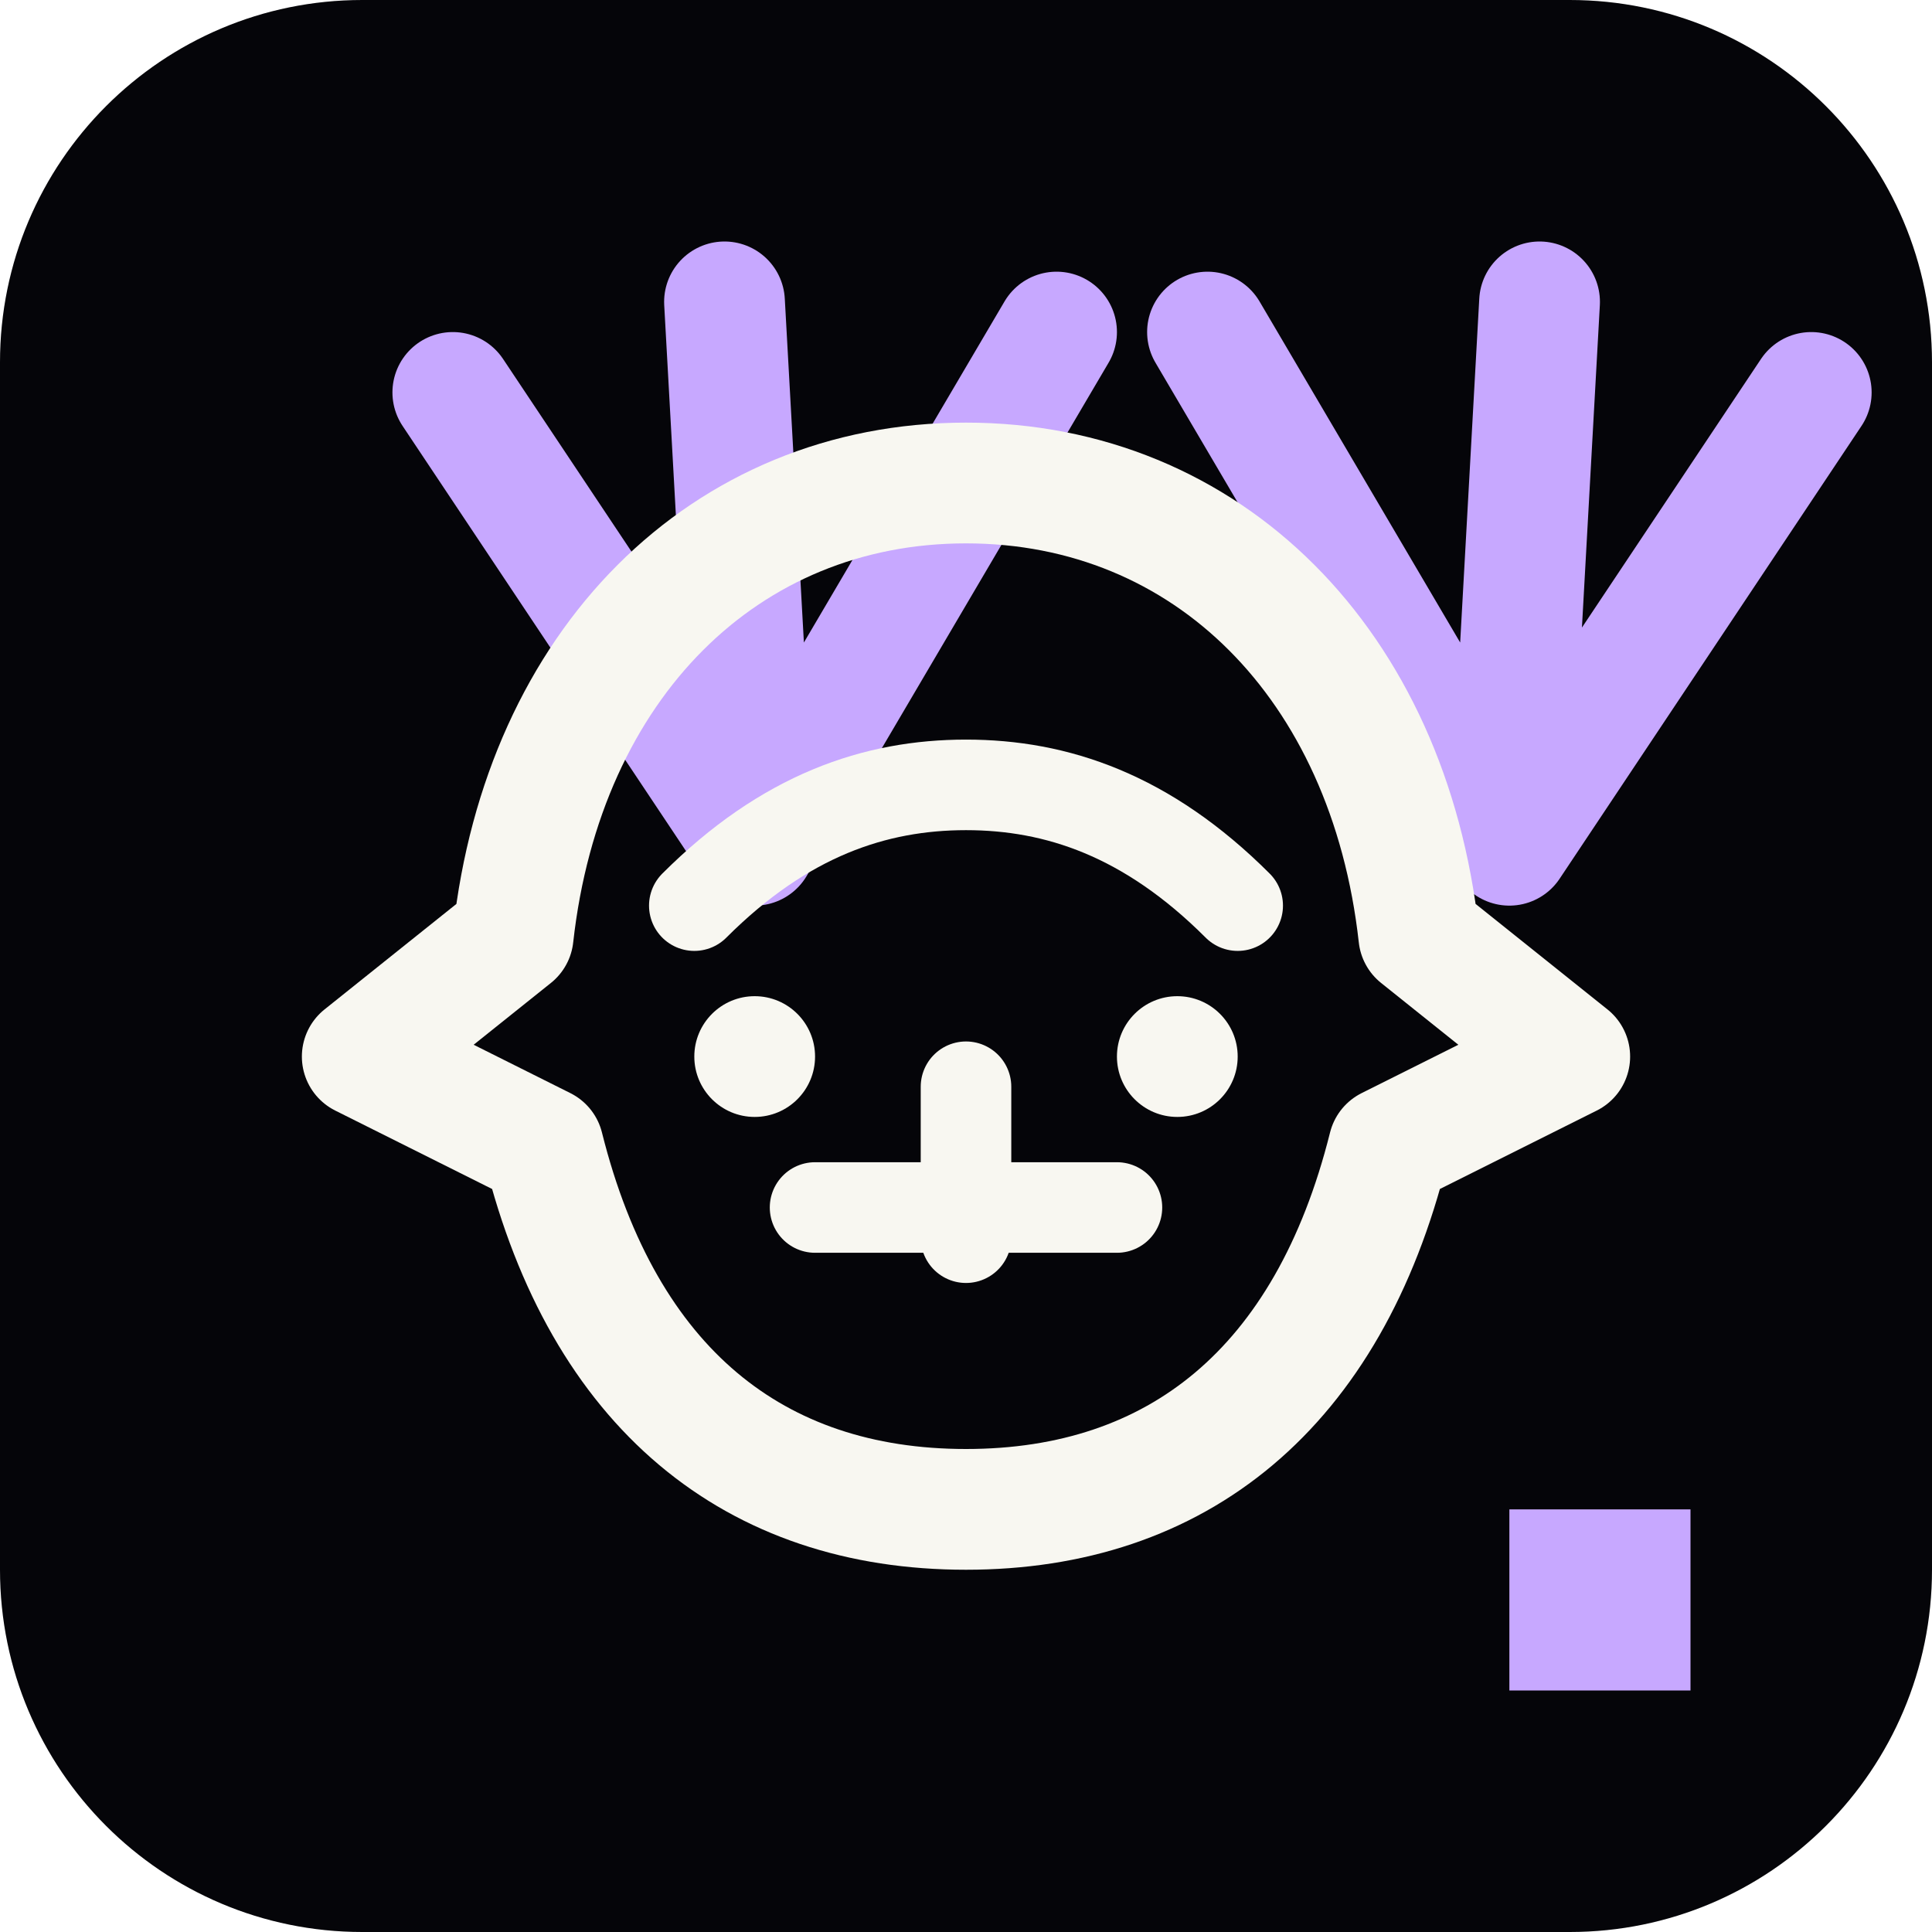
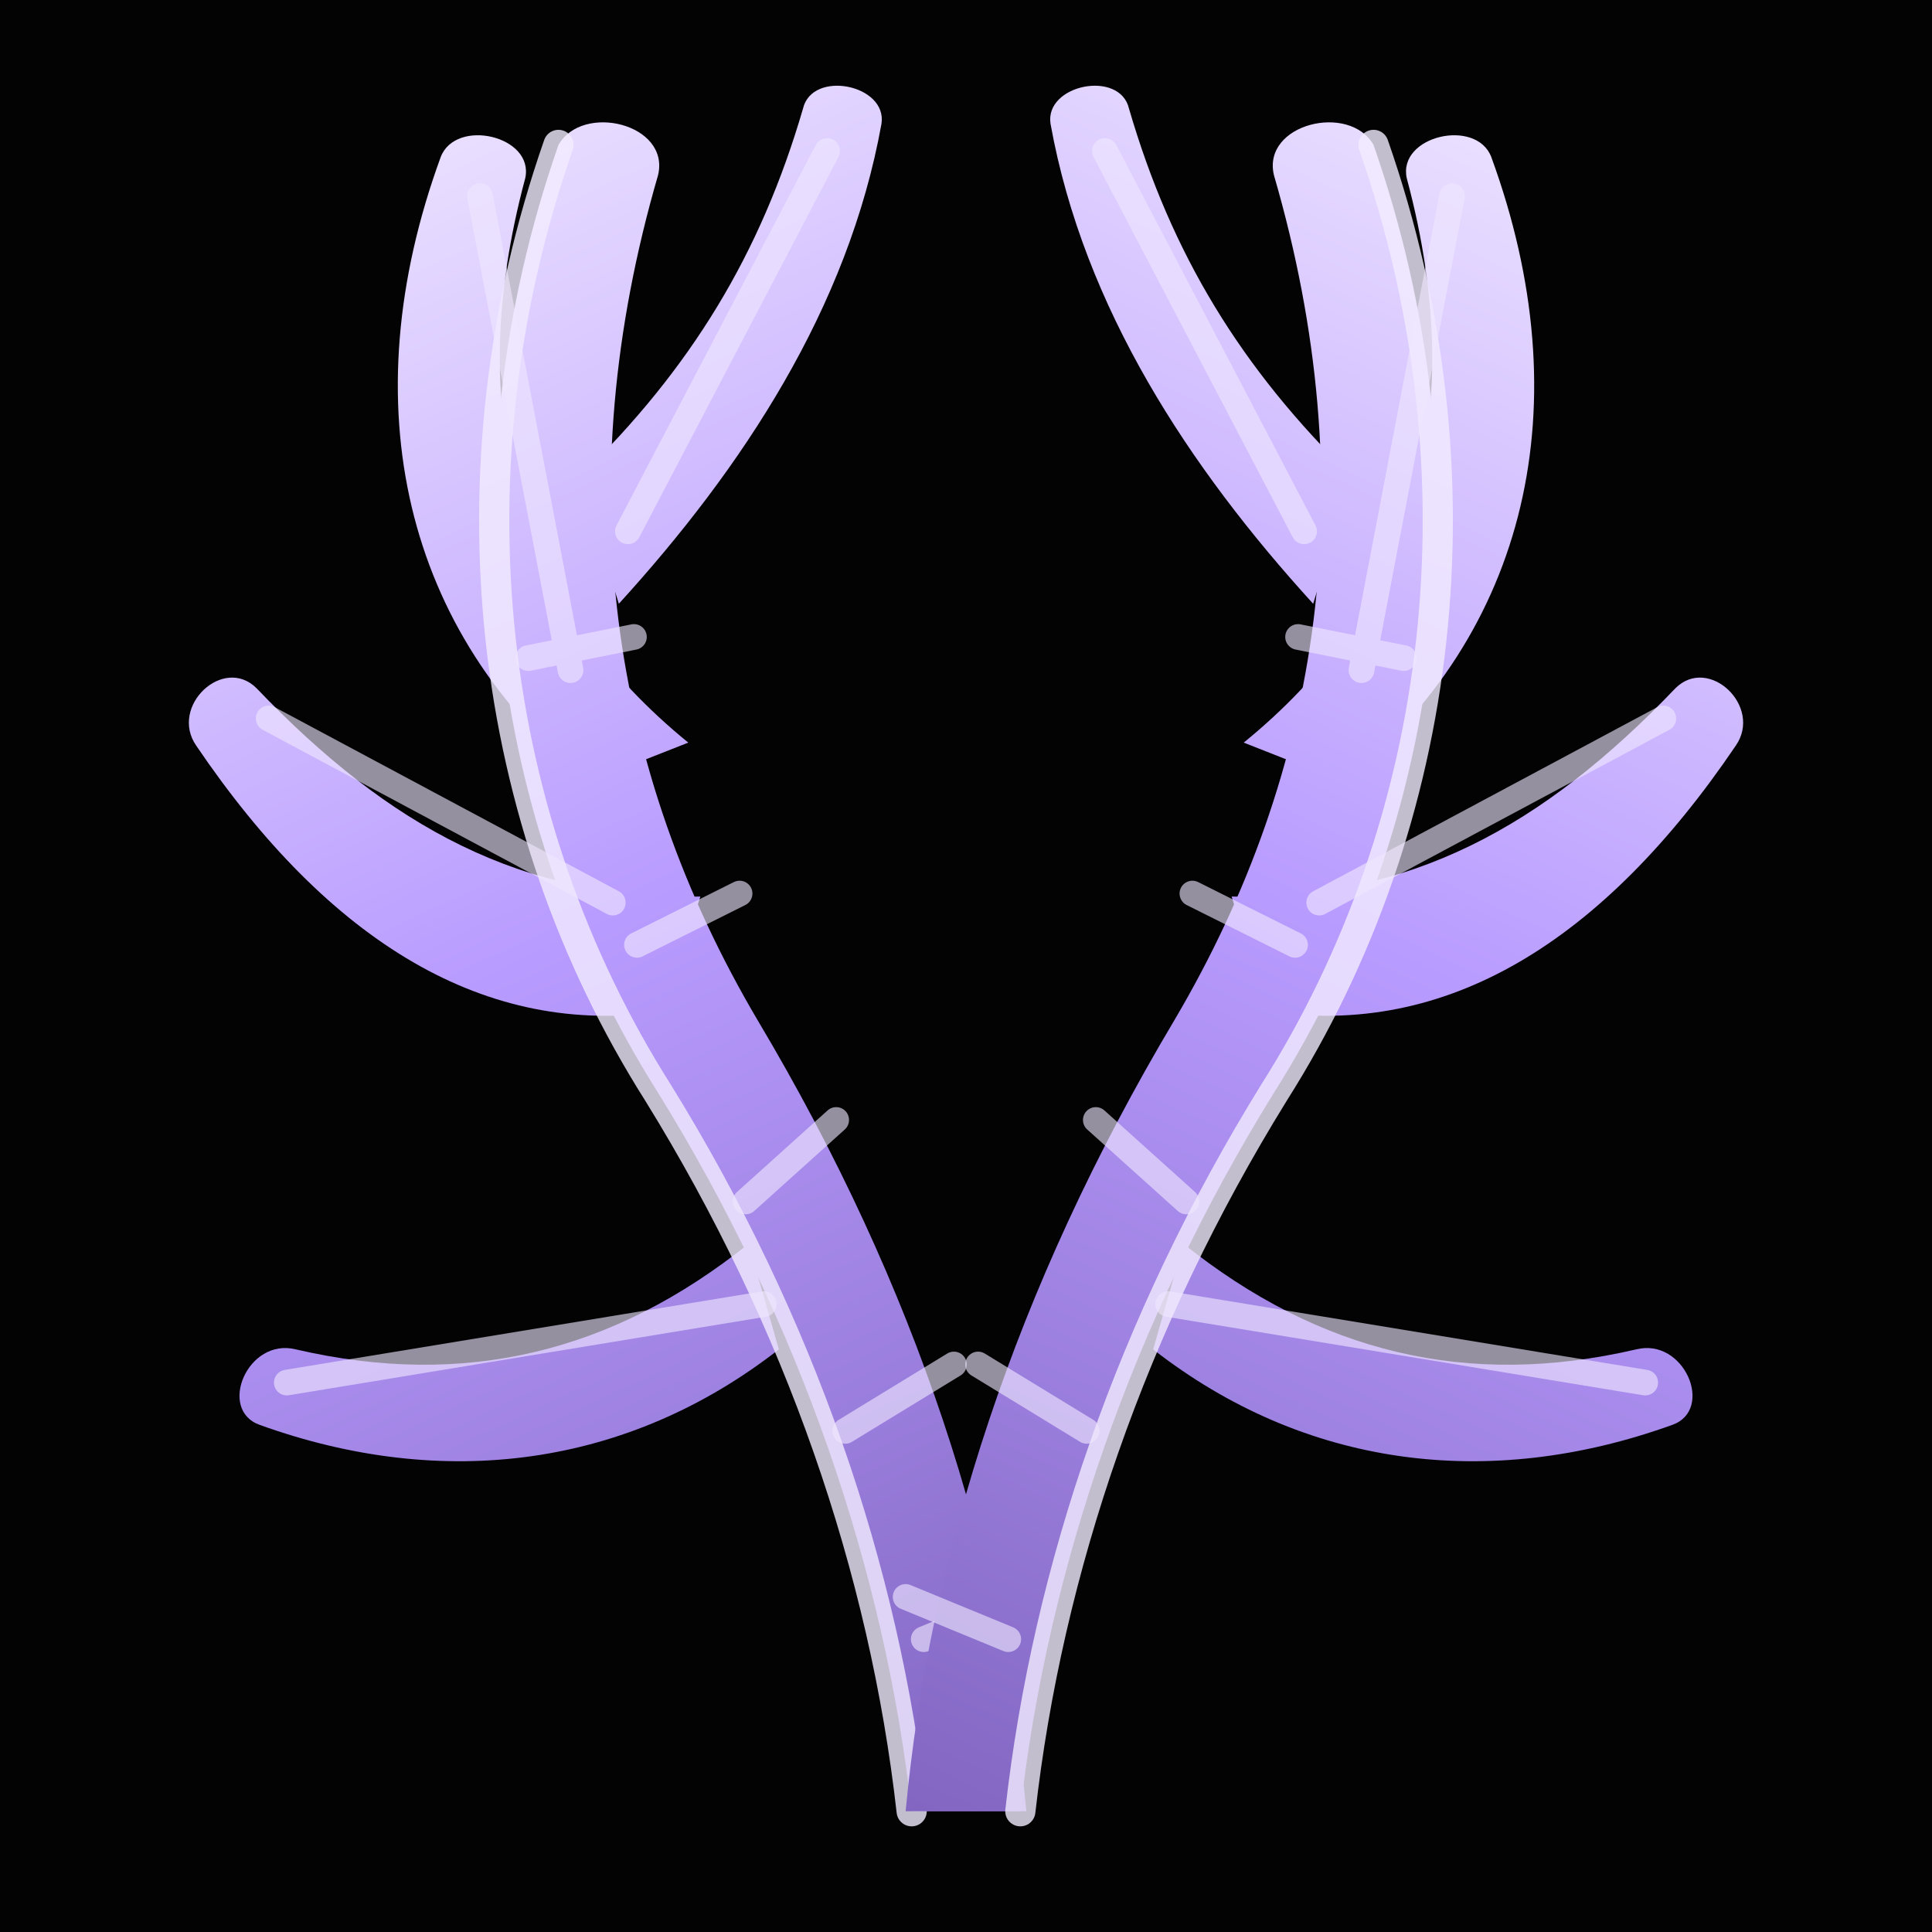
<svg xmlns="http://www.w3.org/2000/svg" viewBox="0 0 64 64">
-   <rect width="64" height="64" rx="12" fill="#050509" />
-   <path d="M25 28 15 13m10 15-1-18m1 18 10-17m15 17 10-15M50 28l1-18M50 28 40 11" fill="none" stroke="#c7a8ff" stroke-width="4" stroke-linecap="round" stroke-linejoin="round" />
-   <path d="M17 31c1-9 7-15 15-15s14 6 15 15l5 4-6 3c-2 8-7 12-14 12s-12-4-14-12l-6-3 5-4Z" fill="none" stroke="#f8f7f1" stroke-width="4" stroke-linejoin="round" />
-   <path d="M23 30c3-3 6-4 9-4s6 1 9 4M27 40h10" fill="none" stroke="#f8f7f1" stroke-width="3" stroke-linecap="round" />
-   <circle cx="25" cy="35" r="2" fill="#f8f7f1" />
-   <circle cx="39" cy="35" r="2" fill="#f8f7f1" />
-   <path d="M32 36v5" stroke="#f8f7f1" stroke-width="3" stroke-linecap="round" />
-   <rect x="50" y="50" width="6" height="6" fill="#c7a8ff" />
+   <rect width="64" height="64" fill="#030304" />
+   <defs>
+     <linearGradient id="antler" x1="8" y1="4" x2="35" y2="62" gradientUnits="userSpaceOnUse">
+       <stop offset="0" stop-color="#f0e8ff" />
+       <stop offset=".45" stop-color="#b99cff" />
+       <stop offset="1" stop-color="#7e62bd" />
+     </linearGradient>
+     <g id="left-antler">
+       <path d="M30.2 60c-.9-8-3.7-16.2-8.4-23.8-5.7-9-7.1-20.5-3.3-31.4.8-1.4 3.7-.7 3.3 1-3 10.3-1.6 19.7 3.3 28 5.3 8.9 8.1 17.7 8.9 26.2Z" fill="url(#antler)" />
+       <path d="M22 33.5c-5.9.9-11.1-2.3-15.5-8.8-.9-1.3.9-3 2-1.9 4.4 4.6 8.8 7 14.7 6.9Z" fill="url(#antler)" />
+       <path d="M19.5 25.9c-6.1-4.9-7.9-12.5-4.9-20.7.5-1.3 3.1-.7 2.8.7-2.2 8.2 0 14.3 5.4 18.7Z" fill="url(#antler)" />
+       <path d="M19.2 15.8c3.7-3.6 6-7.4 7.4-12.2.3-1.3 2.8-.8 2.6.5-1.1 6.1-4.6 11.4-8.7 15.9Z" fill="url(#antler)" />
+       <path d="M25.8 44.7c-5 3.9-11.1 4.7-17.2 2.5-1.4-.5-.4-2.9 1.2-2.5 5.6 1.3 10.5.1 15-3.5Z" fill="url(#antler)" />
+       <path d="M30.2 60c-.9-8-3.7-16.2-8.4-23.8-5.7-9-7.1-20.5-3.3-31.4" fill="none" stroke="#f3ecff" stroke-width="1" stroke-linecap="round" opacity=".8" />
+       <path d="M30.6 54.3 34 52.9M28 47.4l3.6-2.2M24.7 39.8l3-2.7M21.1 31.3l3.4-1.7M17.5 21.8l3.5-.7M20.3 29.9 8.9 23.8M18.9 22.2l-3-15.7M20.8 17.6 27.4 5M25.3 43.2 9.5 45.8" fill="none" stroke="#efe7ff" stroke-width=".85" stroke-linecap="round" opacity=".62" />
+     </g>
+   </defs>
+   <use href="#left-antler" />
+   <use href="#left-antler" transform="matrix(-1 0 0 1 64 0)" />
</svg>
